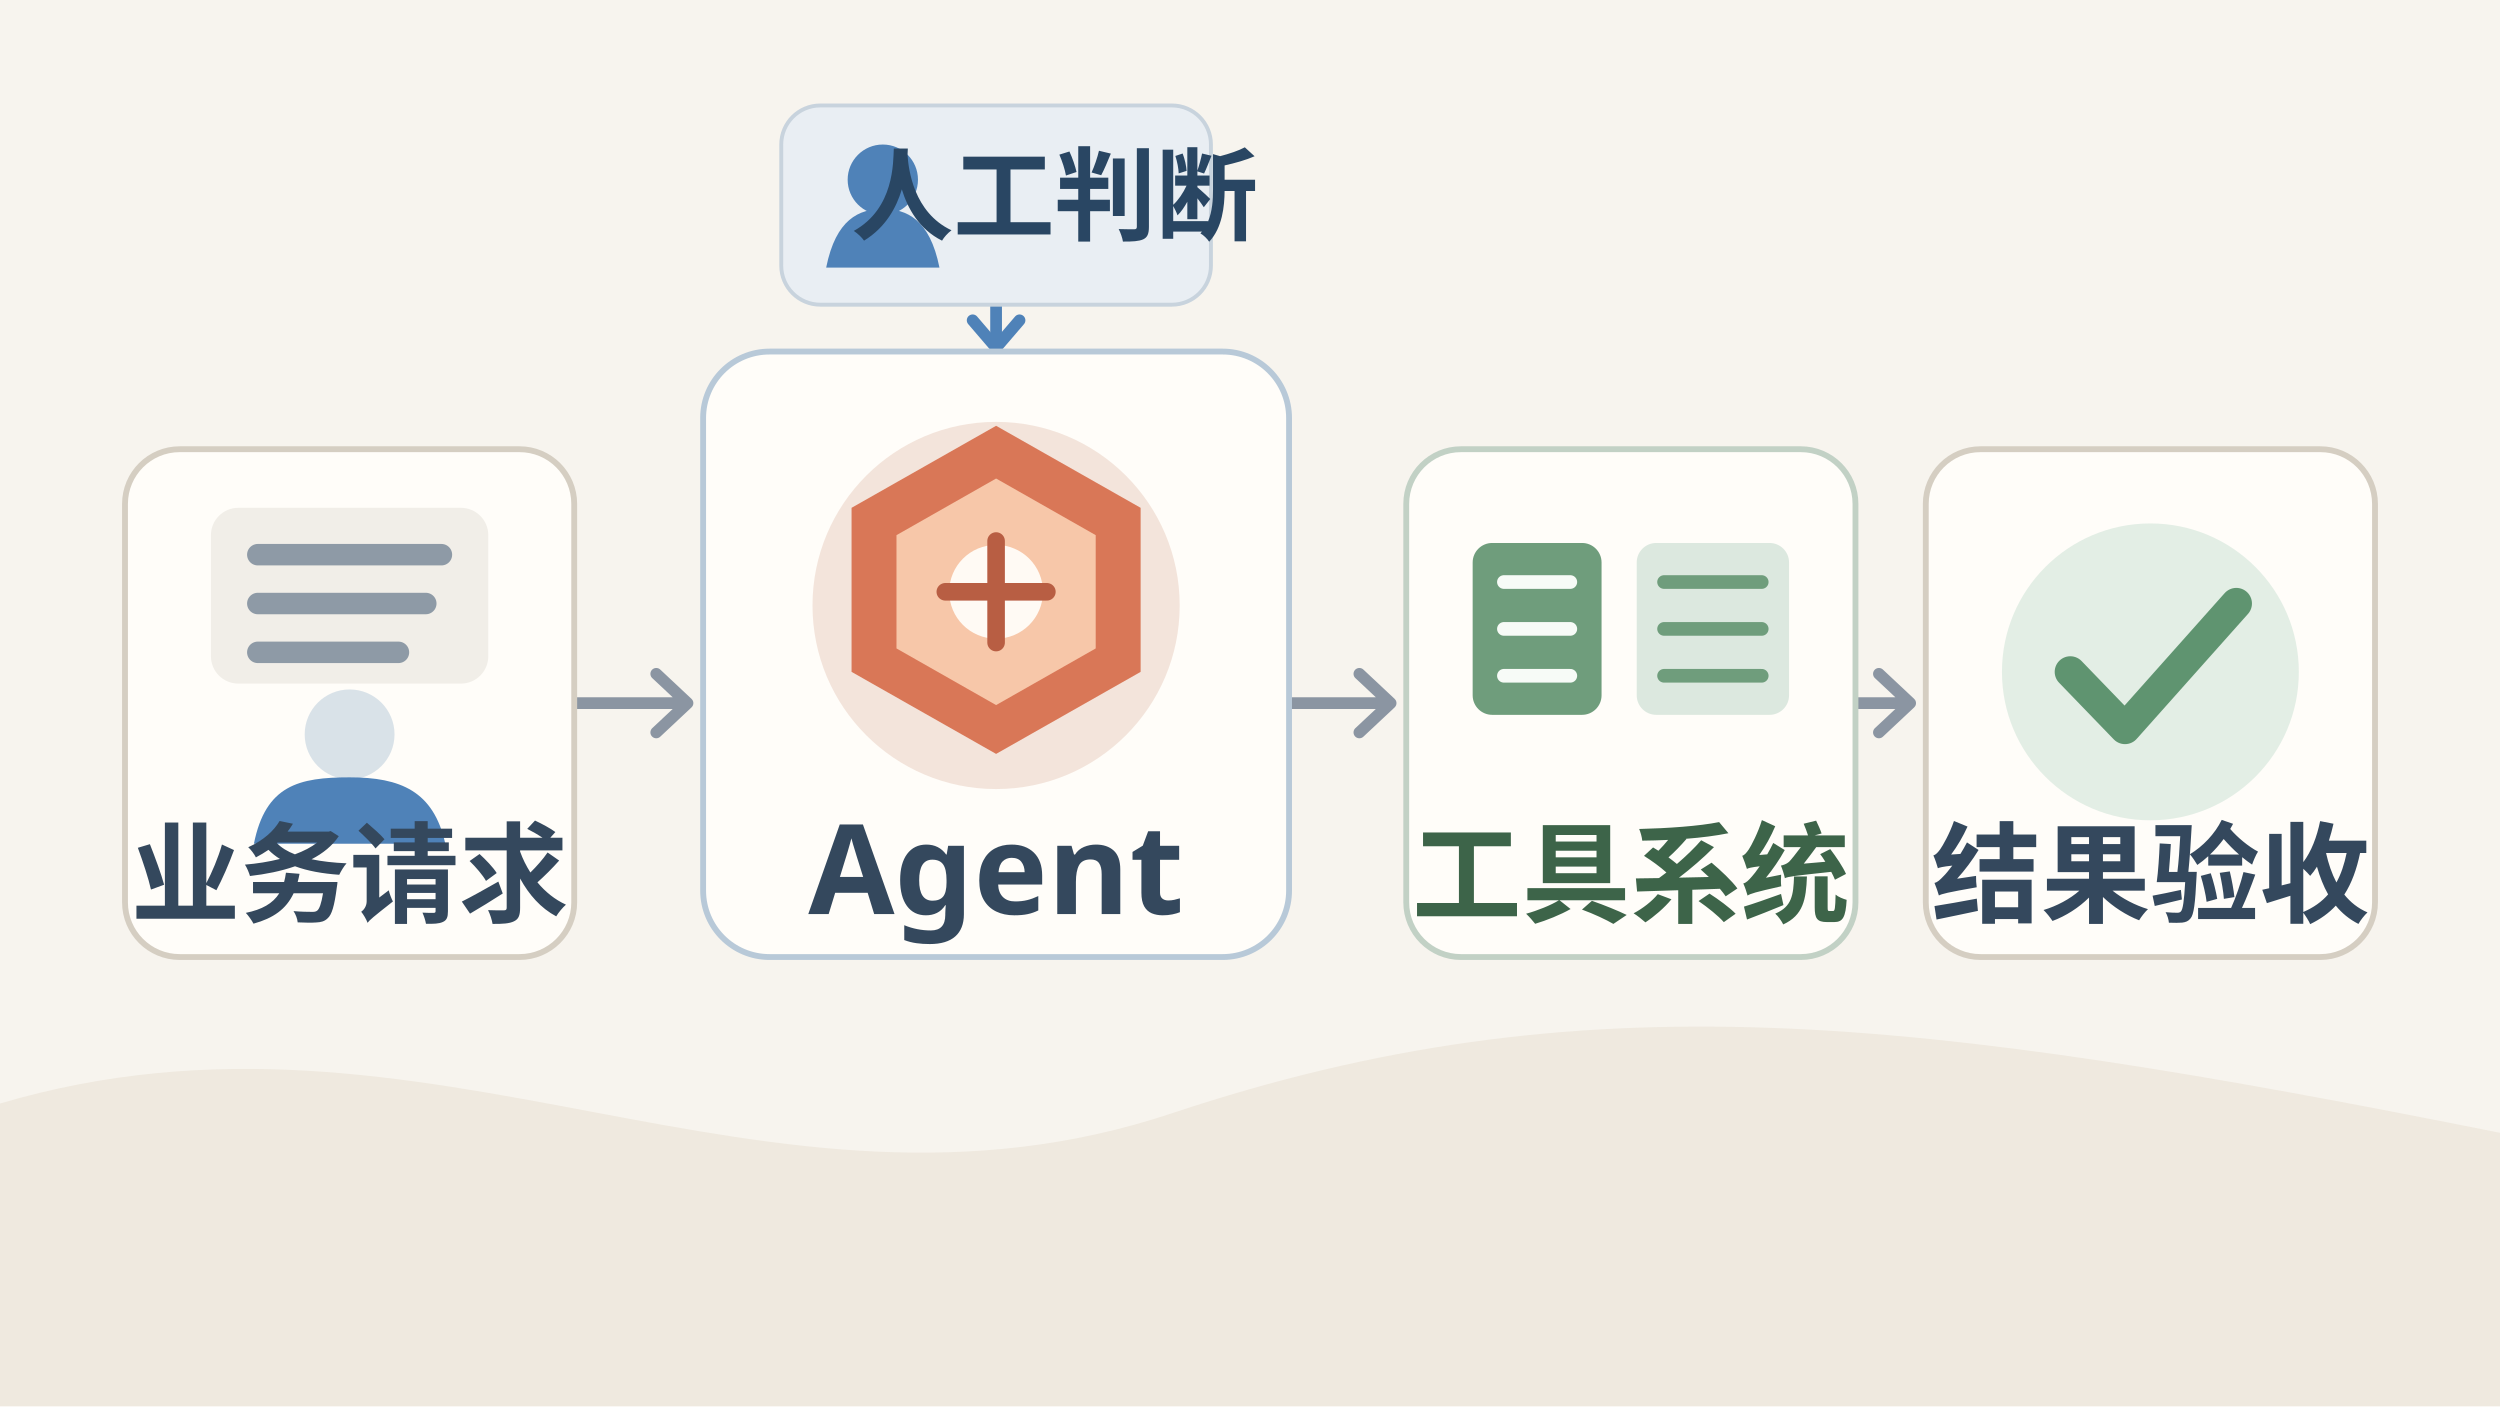
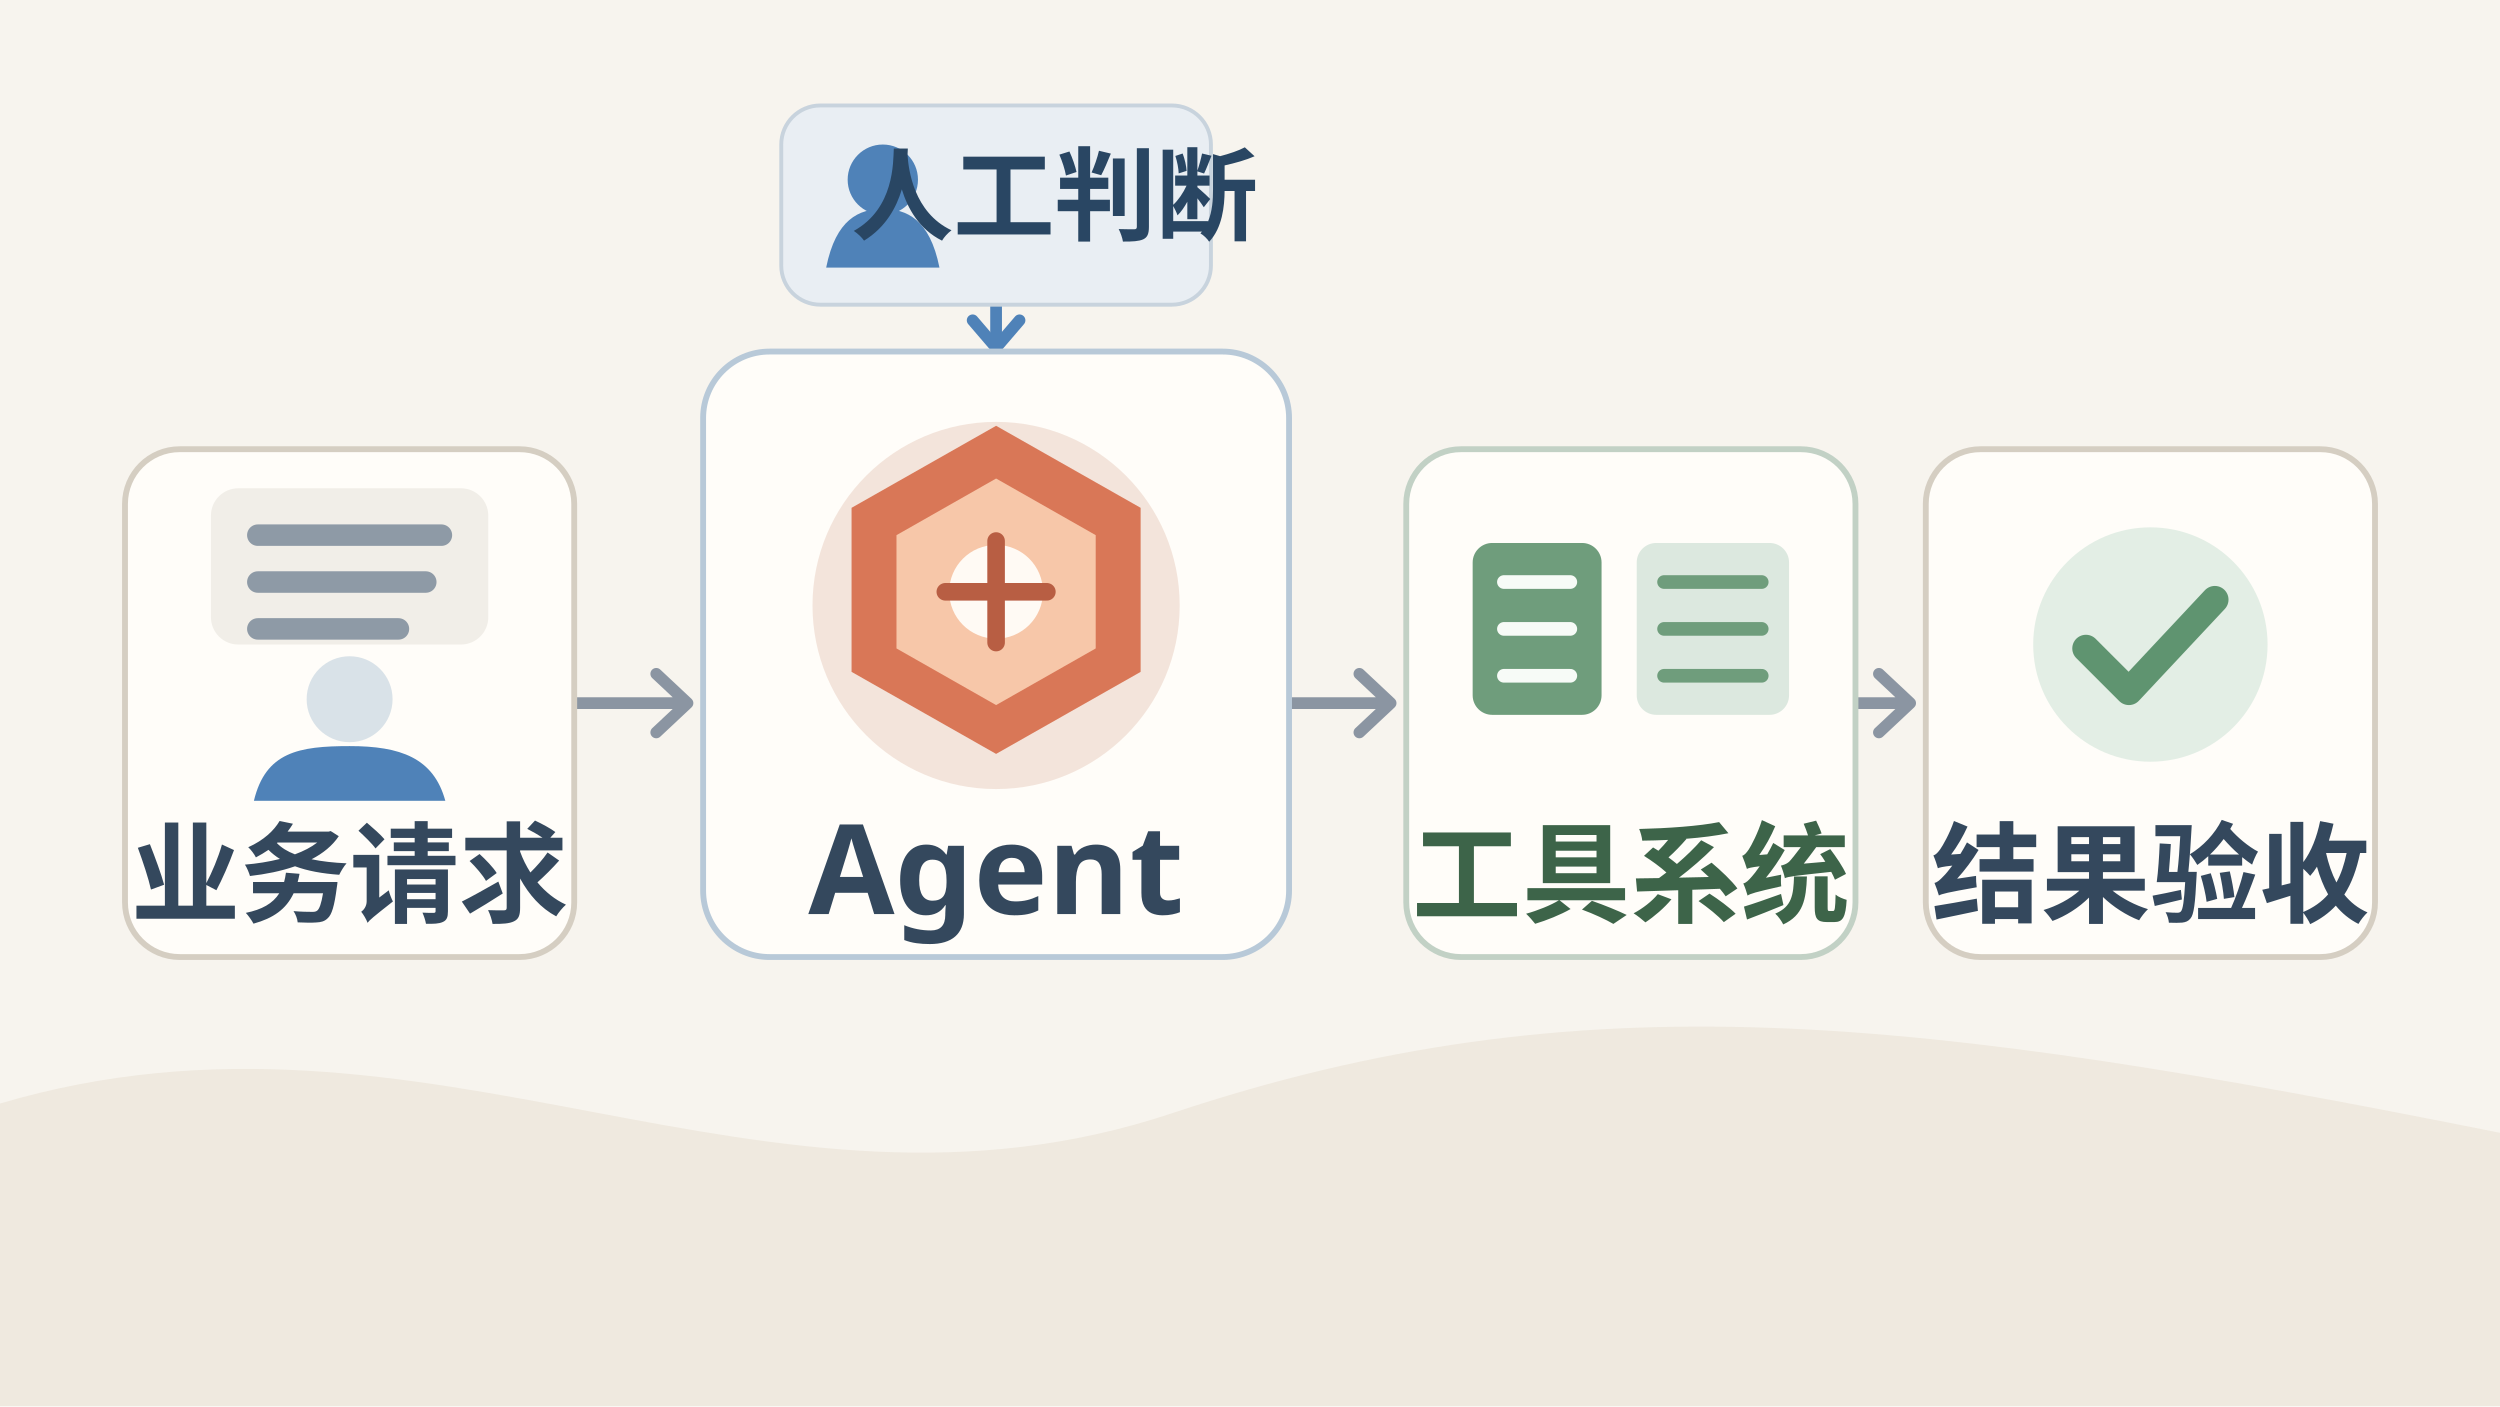
<svg xmlns="http://www.w3.org/2000/svg" width="1280" height="720" viewBox="0 0 1280 720" role="img" aria-labelledby="title desc">
  <rect width="1280" height="720" fill="#f7f4ee" />
  <path d="M0 565 C220 500 390 640 600 570 S980 520 1280 580 V720 H0Z" fill="#efe9df" />
  <path d="M294 360 H348 M336 345 L352 360 L336 375 M660 360 H708 M696 345 L712 360 L696 375 M950 360 H974 M962 345 L978 360 L962 375" fill="none" stroke="#8b95a2" stroke-width="6" stroke-linecap="round" stroke-linejoin="round" />
  <path d="M510 155 V174" fill="none" stroke="#4f82b8" stroke-width="6" stroke-linecap="round" />
  <path d="M498 164 L510 178 L522 164" fill="none" stroke="#4f82b8" stroke-width="6" stroke-linecap="round" stroke-linejoin="round" />
  <g>
    <rect x="64" y="230" width="230" height="260" rx="28" fill="#fffdf9" stroke="#d5cec2" stroke-width="3" />
-     <rect x="108" y="260" width="142" height="90" rx="14" fill="#f1eee8" />
-     <path d="M132 284 H226 M132 309 H218 M132 334 H204" stroke="#8e9aa6" stroke-width="11" stroke-linecap="round" />
-     <circle cx="179" cy="376" r="23" fill="#d9e2e8" />
-     <path d="M130 432 C136 402 153 398 179 398 C205 398 222 405 228 432" fill="#4f82b8" />
+     <rect x="108" y="250" width="142" height="80" rx="14" fill="#f1eee8" />
+     <path d="M132 274 H226 M132 298 H218 M132 322 H204" stroke="#8e9aa6" stroke-width="11" stroke-linecap="round" />
+     <circle cx="179" cy="358" r="22" fill="#d9e2e8" />
+     <path d="M130 410 C136 385 153 382 179 382 C205 382 222 388 228 410" fill="#4f82b8" />
    <text x="179" y="468" text-anchor="middle" fill="#34485d" font-size="56" font-weight="700" font-family="Noto Sans SC, PingFang SC, Microsoft YaHei, sans-serif">业务请求</text>
  </g>
  <g>
    <rect x="360" y="180" width="300" height="310" rx="34" fill="#fffdf9" stroke="#b8c9d8" stroke-width="3" />
    <circle cx="510" cy="310" r="94" fill="#f3e4db" />
    <path d="M510 218 L584 260 L584 344 L510 386 L436 344 L436 260Z" fill="#d97757" />
    <path d="M510 245 L561 274 L561 332 L510 361 L459 332 L459 274Z" fill="#f7c7a9" />
    <circle cx="510" cy="303" r="24" fill="#fffaf4" />
    <path d="M510 277 V329 M484 303 H536" stroke="#b85e43" stroke-width="9" stroke-linecap="round" />
    <text x="510" y="468" text-anchor="middle" fill="#34485d" font-size="64" font-weight="700" font-family="Noto Sans SC, PingFang SC, Microsoft YaHei, sans-serif">Agent</text>
  </g>
  <g>
    <rect x="720" y="230" width="230" height="260" rx="28" fill="#fffdf9" stroke="#c2d1c5" stroke-width="3" />
    <rect x="754" y="278" width="66" height="88" rx="10" fill="#6f9d7c" />
    <path d="M770 298 H804 M770 322 H804 M770 346 H804" stroke="#f7fbf7" stroke-width="7" stroke-linecap="round" />
    <rect x="838" y="278" width="78" height="88" rx="10" fill="#dce8df" />
    <path d="M852 298 H902 M852 322 H902 M852 346 H902" stroke="#6f9d7c" stroke-width="7" stroke-linecap="round" />
    <text x="835" y="468" text-anchor="middle" fill="#3d6449" font-size="56" font-weight="700" font-family="Noto Sans SC, PingFang SC, Microsoft YaHei, sans-serif">工具系统</text>
  </g>
  <g>
    <rect x="986" y="230" width="230" height="260" rx="28" fill="#fffdf9" stroke="#d5cec2" stroke-width="3" />
-     <circle cx="1101" cy="344" r="76" fill="#e3eee5" />
-     <path d="M1060 344 L1088 373 L1145 309" stroke="#5f9470" stroke-width="16" fill="none" stroke-linecap="round" stroke-linejoin="round" />
+     <circle cx="1101" cy="330" r="60" fill="#e3eee5" />
+     <path d="M1068 332 L1090 354 L1134 307" stroke="#5f9470" stroke-width="14" fill="none" stroke-linecap="round" stroke-linejoin="round" />
    <text x="1101" y="468" text-anchor="middle" fill="#34485d" font-size="56" font-weight="700" font-family="Noto Sans SC, PingFang SC, Microsoft YaHei, sans-serif">结果验收</text>
  </g>
  <g>
    <rect x="400" y="54" width="220" height="102" rx="20" fill="#e9eef3" stroke="#c8d3dd" stroke-width="2" />
    <circle cx="452" cy="92" r="18" fill="#4f82b8" />
    <path d="M423 137 C428 112 440 107 452 107 C464 107 476 112 481 137" fill="#4f82b8" />
    <text x="540" y="119" text-anchor="middle" fill="#294663" font-size="52" font-weight="700" font-family="Noto Sans SC, PingFang SC, Microsoft YaHei, sans-serif">人工判断</text>
  </g>
</svg>
